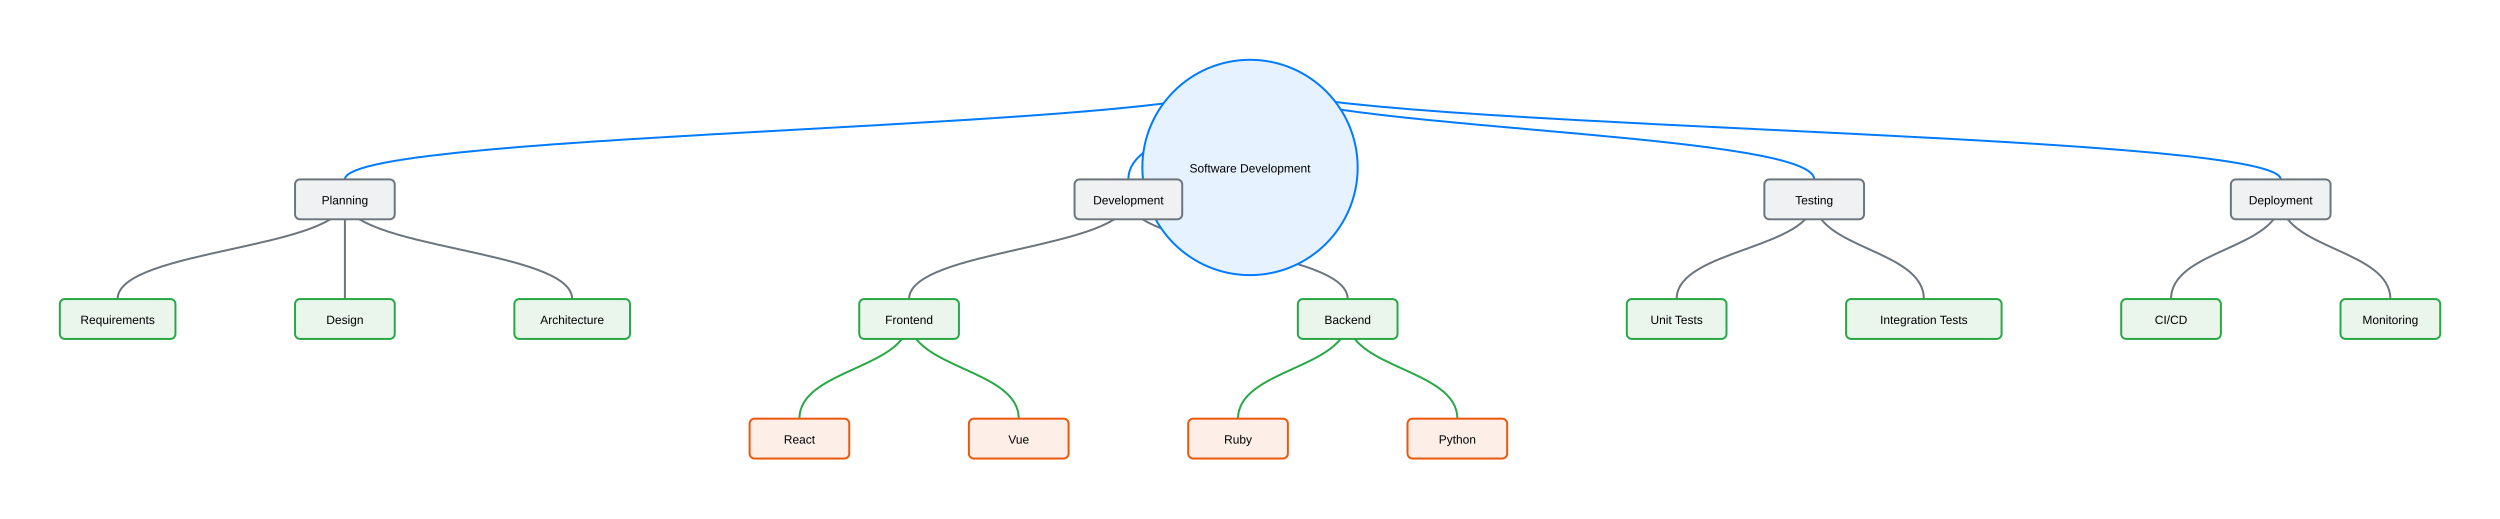
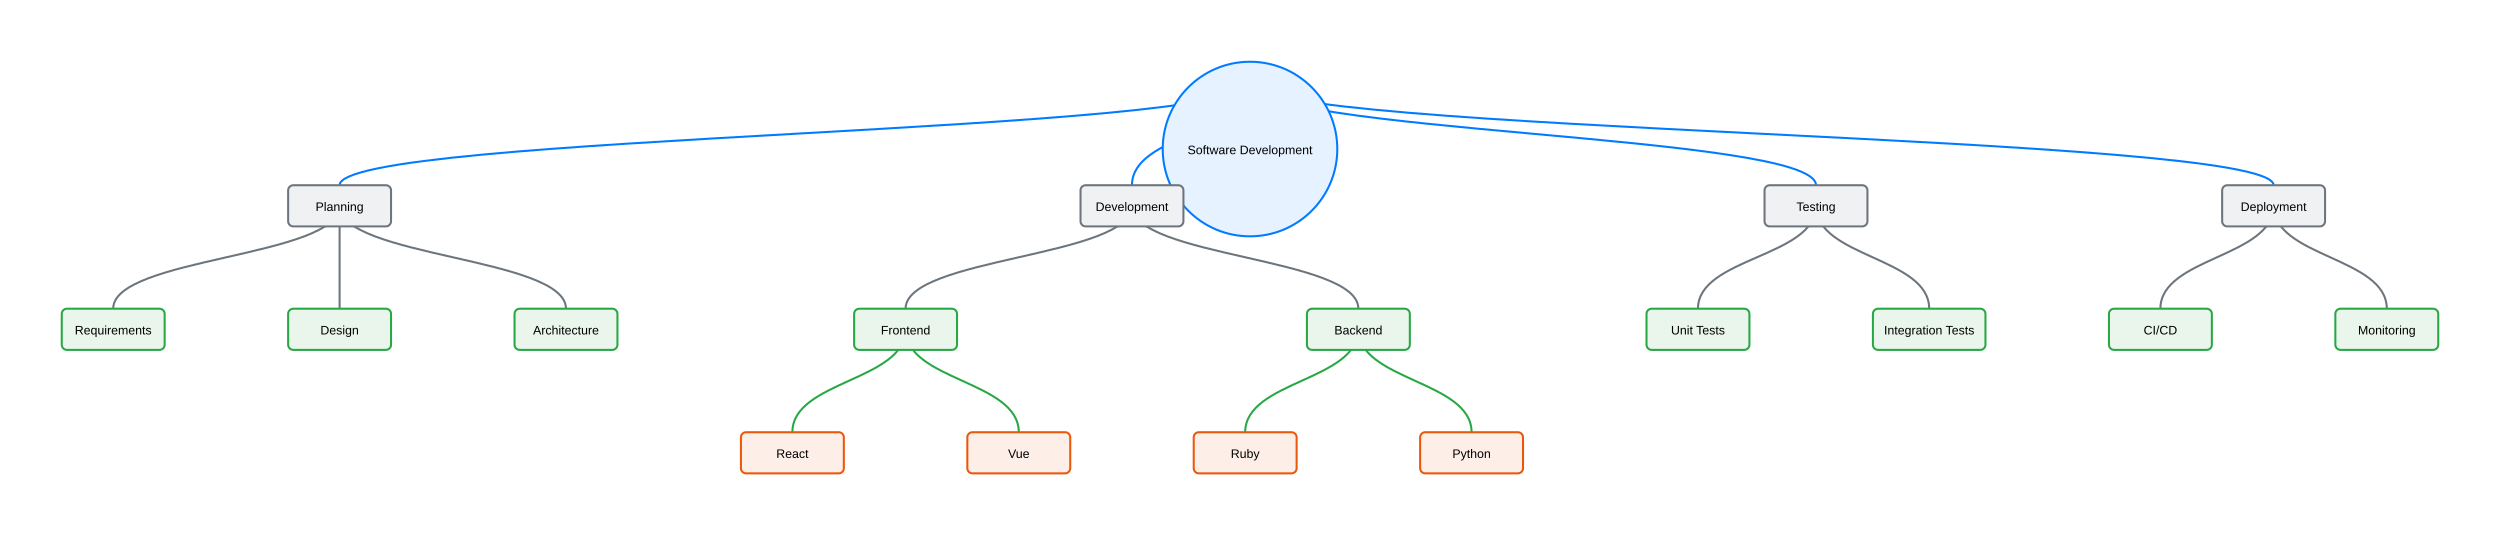
- <svg xmlns="http://www.w3.org/2000/svg" width="2508.0" height="520.0" viewBox="0 0 2508.0 520.0" version="1.2" baseProfile="tiny">
-   <path fill="none" stroke="#007bff" stroke-width="2" d="M 1254 80 C 1254 130, 346 130, 346 180" />
-   <path fill="none" stroke="#6c757d" stroke-width="2" d="M 346 200 C 346 250, 118 250, 118 300" />
-   <path fill="none" stroke="#6c757d" stroke-width="2" d="M 346 200 C 346 250, 346 250, 346 300" />
-   <path fill="none" stroke="#6c757d" stroke-width="2" d="M 346 200 C 346 250, 574 250, 574 300" />
-   <path fill="none" stroke="#007bff" stroke-width="2" d="M 1254 80 C 1254 130, 1132 130, 1132 180" />
-   <path fill="none" stroke="#6c757d" stroke-width="2" d="M 1132 200 C 1132 250, 912 250, 912 300" />
-   <path fill="none" stroke="#28a745" stroke-width="2" d="M 912 320 C 912 370, 802 370, 802 420" />
-   <path fill="none" stroke="#28a745" stroke-width="2" d="M 912 320 C 912 370, 1022 370, 1022 420" />
-   <path fill="none" stroke="#6c757d" stroke-width="2" d="M 1132 200 C 1132 250, 1352 250, 1352 300" />
-   <path fill="none" stroke="#28a745" stroke-width="2" d="M 1352 320 C 1352 370, 1242 370, 1242 420" />
-   <path fill="none" stroke="#28a745" stroke-width="2" d="M 1352 320 C 1352 370, 1462 370, 1462 420" />
-   <path fill="none" stroke="#007bff" stroke-width="2" d="M 1254 80 C 1254 130, 1820 130, 1820 180" />
-   <path fill="none" stroke="#6c757d" stroke-width="2" d="M 1820 200 C 1820 250, 1682 250, 1682 300" />
-   <path fill="none" stroke="#6c757d" stroke-width="2" d="M 1820 200 C 1820 250, 1930 250, 1930 300" />
-   <path fill="none" stroke="#007bff" stroke-width="2" d="M 1254 80 C 1254 130, 2288 130, 2288 180" />
-   <path fill="none" stroke="#6c757d" stroke-width="2" d="M 2288 200 C 2288 250, 2178 250, 2178 300" />
-   <path fill="none" stroke="#6c757d" stroke-width="2" d="M 2288 200 C 2288 250, 2398 250, 2398 300" />
-   <circle fill="#e6f2ff" stroke="#007bff" stroke-width="2" cx="1254.0" cy="168.0" r="108.0" />
-   <text fill="#000000" x="1254.0" y="173.0" text-anchor="middle" font-family="Arial, Helvetica, sans-serif" font-size="12">Software Development</text>
-   <rect fill="#f0f1f2" stroke="#6c757d" stroke-width="2" x="296.0" y="180.0" width="100.0" height="40.0" rx="5.0" ry="5.0" />
-   <text fill="#000000" x="346.0" y="205.0" text-anchor="middle" font-family="Arial, Helvetica, sans-serif" font-size="12">Planning</text>
-   <rect fill="#eaf6ec" stroke="#28a745" stroke-width="2" x="60.0" y="300.0" width="116.0" height="40.0" rx="5.0" ry="5.0" />
-   <text fill="#000000" x="118.0" y="325.0" text-anchor="middle" font-family="Arial, Helvetica, sans-serif" font-size="12">Requirements</text>
-   <rect fill="#eaf6ec" stroke="#28a745" stroke-width="2" x="296.0" y="300.0" width="100.0" height="40.0" rx="5.0" ry="5.0" />
-   <text fill="#000000" x="346.0" y="325.0" text-anchor="middle" font-family="Arial, Helvetica, sans-serif" font-size="12">Design</text>
-   <rect fill="#eaf6ec" stroke="#28a745" stroke-width="2" x="516.0" y="300.0" width="116.0" height="40.0" rx="5.0" ry="5.0" />
-   <text fill="#000000" x="574.0" y="325.0" text-anchor="middle" font-family="Arial, Helvetica, sans-serif" font-size="12">Architecture</text>
-   <rect fill="#f0f1f2" stroke="#6c757d" stroke-width="2" x="1078.0" y="180.0" width="108.0" height="40.0" rx="5.0" ry="5.0" />
-   <text fill="#000000" x="1132.0" y="205.0" text-anchor="middle" font-family="Arial, Helvetica, sans-serif" font-size="12">Development</text>
-   <rect fill="#eaf6ec" stroke="#28a745" stroke-width="2" x="862.0" y="300.0" width="100.0" height="40.0" rx="5.0" ry="5.0" />
-   <text fill="#000000" x="912.0" y="325.0" text-anchor="middle" font-family="Arial, Helvetica, sans-serif" font-size="12">Frontend</text>
-   <rect fill="#fdeee7" stroke="#ea580c" stroke-width="2" x="752.0" y="420.0" width="100.0" height="40.0" rx="5.0" ry="5.0" />
-   <text fill="#000000" x="802.0" y="445.0" text-anchor="middle" font-family="Arial, Helvetica, sans-serif" font-size="12">React</text>
-   <rect fill="#fdeee7" stroke="#ea580c" stroke-width="2" x="972.0" y="420.0" width="100.0" height="40.0" rx="5.0" ry="5.0" />
-   <text fill="#000000" x="1022.0" y="445.0" text-anchor="middle" font-family="Arial, Helvetica, sans-serif" font-size="12">Vue</text>
-   <rect fill="#eaf6ec" stroke="#28a745" stroke-width="2" x="1302.0" y="300.0" width="100.0" height="40.0" rx="5.0" ry="5.0" />
-   <text fill="#000000" x="1352.0" y="325.0" text-anchor="middle" font-family="Arial, Helvetica, sans-serif" font-size="12">Backend</text>
-   <rect fill="#fdeee7" stroke="#ea580c" stroke-width="2" x="1192.0" y="420.0" width="100.0" height="40.0" rx="5.0" ry="5.0" />
-   <text fill="#000000" x="1242.0" y="445.0" text-anchor="middle" font-family="Arial, Helvetica, sans-serif" font-size="12">Ruby</text>
-   <rect fill="#fdeee7" stroke="#ea580c" stroke-width="2" x="1412.0" y="420.0" width="100.0" height="40.0" rx="5.0" ry="5.0" />
-   <text fill="#000000" x="1462.0" y="445.0" text-anchor="middle" font-family="Arial, Helvetica, sans-serif" font-size="12">Python</text>
-   <rect fill="#f0f1f2" stroke="#6c757d" stroke-width="2" x="1770.0" y="180.0" width="100.0" height="40.0" rx="5.0" ry="5.0" />
-   <text fill="#000000" x="1820.0" y="205.0" text-anchor="middle" font-family="Arial, Helvetica, sans-serif" font-size="12">Testing</text>
-   <rect fill="#eaf6ec" stroke="#28a745" stroke-width="2" x="1632.0" y="300.0" width="100.0" height="40.0" rx="5.0" ry="5.0" />
-   <text fill="#000000" x="1682.0" y="325.0" text-anchor="middle" font-family="Arial, Helvetica, sans-serif" font-size="12">Unit Tests</text>
-   <rect fill="#eaf6ec" stroke="#28a745" stroke-width="2" x="1852.0" y="300.0" width="156.0" height="40.0" rx="5.0" ry="5.0" />
-   <text fill="#000000" x="1930.0" y="325.0" text-anchor="middle" font-family="Arial, Helvetica, sans-serif" font-size="12">Integration Tests</text>
-   <rect fill="#f0f1f2" stroke="#6c757d" stroke-width="2" x="2238.0" y="180.0" width="100.0" height="40.0" rx="5.0" ry="5.0" />
-   <text fill="#000000" x="2288.0" y="205.0" text-anchor="middle" font-family="Arial, Helvetica, sans-serif" font-size="12">Deployment</text>
-   <rect fill="#eaf6ec" stroke="#28a745" stroke-width="2" x="2128.0" y="300.0" width="100.0" height="40.0" rx="5.0" ry="5.0" />
-   <text fill="#000000" x="2178.0" y="325.0" text-anchor="middle" font-family="Arial, Helvetica, sans-serif" font-size="12">CI/CD</text>
-   <rect fill="#eaf6ec" stroke="#28a745" stroke-width="2" x="2348.0" y="300.0" width="100.0" height="40.0" rx="5.0" ry="5.0" />
-   <text fill="#000000" x="2398.0" y="325.0" text-anchor="middle" font-family="Arial, Helvetica, sans-serif" font-size="12">Monitoring</text>
+ <svg xmlns="http://www.w3.org/2000/svg" width="2429.376" height="520.0" viewBox="0 0 2429.376 520.0" version="1.2" baseProfile="tiny">
+   <path fill="none" stroke="#007bff" stroke-width="2" d="M 1214.688 80.0 C 1214.688 130.0, 330.0 130.0, 330.0 180.0" />
+   <path fill="none" stroke="#6c757d" stroke-width="2" d="M 330.0 200.0 C 330.0 250.0, 110.0 250.0, 110.0 300.0" />
+   <path fill="none" stroke="#6c757d" stroke-width="2" d="M 330.0 200.0 C 330.0 250.0, 330.0 250.0, 330.0 300.0" />
+   <path fill="none" stroke="#6c757d" stroke-width="2" d="M 330.0 200.0 C 330.0 250.0, 550.0 250.0, 550.0 300.0" />
+   <path fill="none" stroke="#007bff" stroke-width="2" d="M 1214.688 80.0 C 1214.688 130.0, 1100.0 130.0, 1100.0 180.0" />
+   <path fill="none" stroke="#6c757d" stroke-width="2" d="M 1100.0 200.0 C 1100.0 250.0, 880.0 250.0, 880.0 300.0" />
+   <path fill="none" stroke="#28a745" stroke-width="2" d="M 880.0 320.0 C 880.0 370.0, 770.0 370.0, 770.0 420.0" />
+   <path fill="none" stroke="#28a745" stroke-width="2" d="M 880.0 320.0 C 880.0 370.0, 990.0 370.0, 990.0 420.0" />
+   <path fill="none" stroke="#6c757d" stroke-width="2" d="M 1100.0 200.0 C 1100.0 250.0, 1320.0 250.0, 1320.0 300.0" />
+   <path fill="none" stroke="#28a745" stroke-width="2" d="M 1320.0 320.0 C 1320.0 370.0, 1210.0 370.0, 1210.0 420.0" />
+   <path fill="none" stroke="#28a745" stroke-width="2" d="M 1320.0 320.0 C 1320.0 370.0, 1430.0 370.0, 1430.0 420.0" />
+   <path fill="none" stroke="#007bff" stroke-width="2" d="M 1214.688 80.0 C 1214.688 130.0, 1764.688 130.0, 1764.688 180.0" />
+   <path fill="none" stroke="#6c757d" stroke-width="2" d="M 1764.688 200.0 C 1764.688 250.0, 1650.0 250.0, 1650.0 300.0" />
+   <path fill="none" stroke="#6c757d" stroke-width="2" d="M 1764.688 200.0 C 1764.688 250.0, 1874.688 250.0, 1874.688 300.0" />
+   <path fill="none" stroke="#007bff" stroke-width="2" d="M 1214.688 80.0 C 1214.688 130.0, 2209.376 130.0, 2209.376 180.0" />
+   <path fill="none" stroke="#6c757d" stroke-width="2" d="M 2209.376 200.0 C 2209.376 250.0, 2099.376 250.0, 2099.376 300.0" />
+   <path fill="none" stroke="#6c757d" stroke-width="2" d="M 2209.376 200.0 C 2209.376 250.0, 2319.376 250.0, 2319.376 300.0" />
+   <circle fill="#e6f2ff" stroke="#007bff" stroke-width="2" cx="1214.688" cy="144.828" r="84.828" />
+   <text fill="#000000" x="1214.688" y="149.828" text-anchor="middle" font-family="Arial, Helvetica, sans-serif" font-size="12">Software Development</text>
+   <rect fill="#f0f1f2" stroke="#6c757d" stroke-width="2" x="280.0" y="180.0" width="100.0" height="40.0" rx="5.0" ry="5.0" />
+   <text fill="#000000" x="330.0" y="205.0" text-anchor="middle" font-family="Arial, Helvetica, sans-serif" font-size="12">Planning</text>
+   <rect fill="#eaf6ec" stroke="#28a745" stroke-width="2" x="60.0" y="300.0" width="100.0" height="40.0" rx="5.0" ry="5.0" />
+   <text fill="#000000" x="110.0" y="325.0" text-anchor="middle" font-family="Arial, Helvetica, sans-serif" font-size="12">Requirements</text>
+   <rect fill="#eaf6ec" stroke="#28a745" stroke-width="2" x="280.0" y="300.0" width="100.0" height="40.0" rx="5.0" ry="5.0" />
+   <text fill="#000000" x="330.0" y="325.0" text-anchor="middle" font-family="Arial, Helvetica, sans-serif" font-size="12">Design</text>
+   <rect fill="#eaf6ec" stroke="#28a745" stroke-width="2" x="500.0" y="300.0" width="100.0" height="40.0" rx="5.0" ry="5.0" />
+   <text fill="#000000" x="550.0" y="325.0" text-anchor="middle" font-family="Arial, Helvetica, sans-serif" font-size="12">Architecture</text>
+   <rect fill="#f0f1f2" stroke="#6c757d" stroke-width="2" x="1050.0" y="180.0" width="100.0" height="40.0" rx="5.0" ry="5.0" />
+   <text fill="#000000" x="1100.0" y="205.0" text-anchor="middle" font-family="Arial, Helvetica, sans-serif" font-size="12">Development</text>
+   <rect fill="#eaf6ec" stroke="#28a745" stroke-width="2" x="830.0" y="300.0" width="100.0" height="40.0" rx="5.0" ry="5.0" />
+   <text fill="#000000" x="880.0" y="325.0" text-anchor="middle" font-family="Arial, Helvetica, sans-serif" font-size="12">Frontend</text>
+   <rect fill="#fdeee7" stroke="#ea580c" stroke-width="2" x="720.0" y="420.0" width="100.0" height="40.0" rx="5.0" ry="5.0" />
+   <text fill="#000000" x="770.0" y="445.0" text-anchor="middle" font-family="Arial, Helvetica, sans-serif" font-size="12">React</text>
+   <rect fill="#fdeee7" stroke="#ea580c" stroke-width="2" x="940.0" y="420.0" width="100.0" height="40.0" rx="5.0" ry="5.0" />
+   <text fill="#000000" x="990.0" y="445.0" text-anchor="middle" font-family="Arial, Helvetica, sans-serif" font-size="12">Vue</text>
+   <rect fill="#eaf6ec" stroke="#28a745" stroke-width="2" x="1270.0" y="300.0" width="100.0" height="40.0" rx="5.0" ry="5.0" />
+   <text fill="#000000" x="1320.0" y="325.0" text-anchor="middle" font-family="Arial, Helvetica, sans-serif" font-size="12">Backend</text>
+   <rect fill="#fdeee7" stroke="#ea580c" stroke-width="2" x="1160.0" y="420.0" width="100.0" height="40.0" rx="5.0" ry="5.0" />
+   <text fill="#000000" x="1210.0" y="445.0" text-anchor="middle" font-family="Arial, Helvetica, sans-serif" font-size="12">Ruby</text>
+   <rect fill="#fdeee7" stroke="#ea580c" stroke-width="2" x="1380.0" y="420.0" width="100.0" height="40.0" rx="5.0" ry="5.0" />
+   <text fill="#000000" x="1430.0" y="445.0" text-anchor="middle" font-family="Arial, Helvetica, sans-serif" font-size="12">Python</text>
+   <rect fill="#f0f1f2" stroke="#6c757d" stroke-width="2" x="1714.688" y="180.0" width="100.0" height="40.0" rx="5.0" ry="5.0" />
+   <text fill="#000000" x="1764.688" y="205.0" text-anchor="middle" font-family="Arial, Helvetica, sans-serif" font-size="12">Testing</text>
+   <rect fill="#eaf6ec" stroke="#28a745" stroke-width="2" x="1600.0" y="300.0" width="100.0" height="40.0" rx="5.0" ry="5.0" />
+   <text fill="#000000" x="1650.0" y="325.0" text-anchor="middle" font-family="Arial, Helvetica, sans-serif" font-size="12">Unit Tests</text>
+   <rect fill="#eaf6ec" stroke="#28a745" stroke-width="2" x="1820.0" y="300.0" width="109.376" height="40.0" rx="5.0" ry="5.0" />
+   <text fill="#000000" x="1874.688" y="325.0" text-anchor="middle" font-family="Arial, Helvetica, sans-serif" font-size="12">Integration Tests</text>
+   <rect fill="#f0f1f2" stroke="#6c757d" stroke-width="2" x="2159.376" y="180.0" width="100.0" height="40.0" rx="5.0" ry="5.0" />
+   <text fill="#000000" x="2209.376" y="205.0" text-anchor="middle" font-family="Arial, Helvetica, sans-serif" font-size="12">Deployment</text>
+   <rect fill="#eaf6ec" stroke="#28a745" stroke-width="2" x="2049.376" y="300.0" width="100.0" height="40.0" rx="5.0" ry="5.0" />
+   <text fill="#000000" x="2099.376" y="325.0" text-anchor="middle" font-family="Arial, Helvetica, sans-serif" font-size="12">CI/CD</text>
+   <rect fill="#eaf6ec" stroke="#28a745" stroke-width="2" x="2269.376" y="300.0" width="100.0" height="40.0" rx="5.0" ry="5.0" />
+   <text fill="#000000" x="2319.376" y="325.0" text-anchor="middle" font-family="Arial, Helvetica, sans-serif" font-size="12">Monitoring</text>
</svg>
